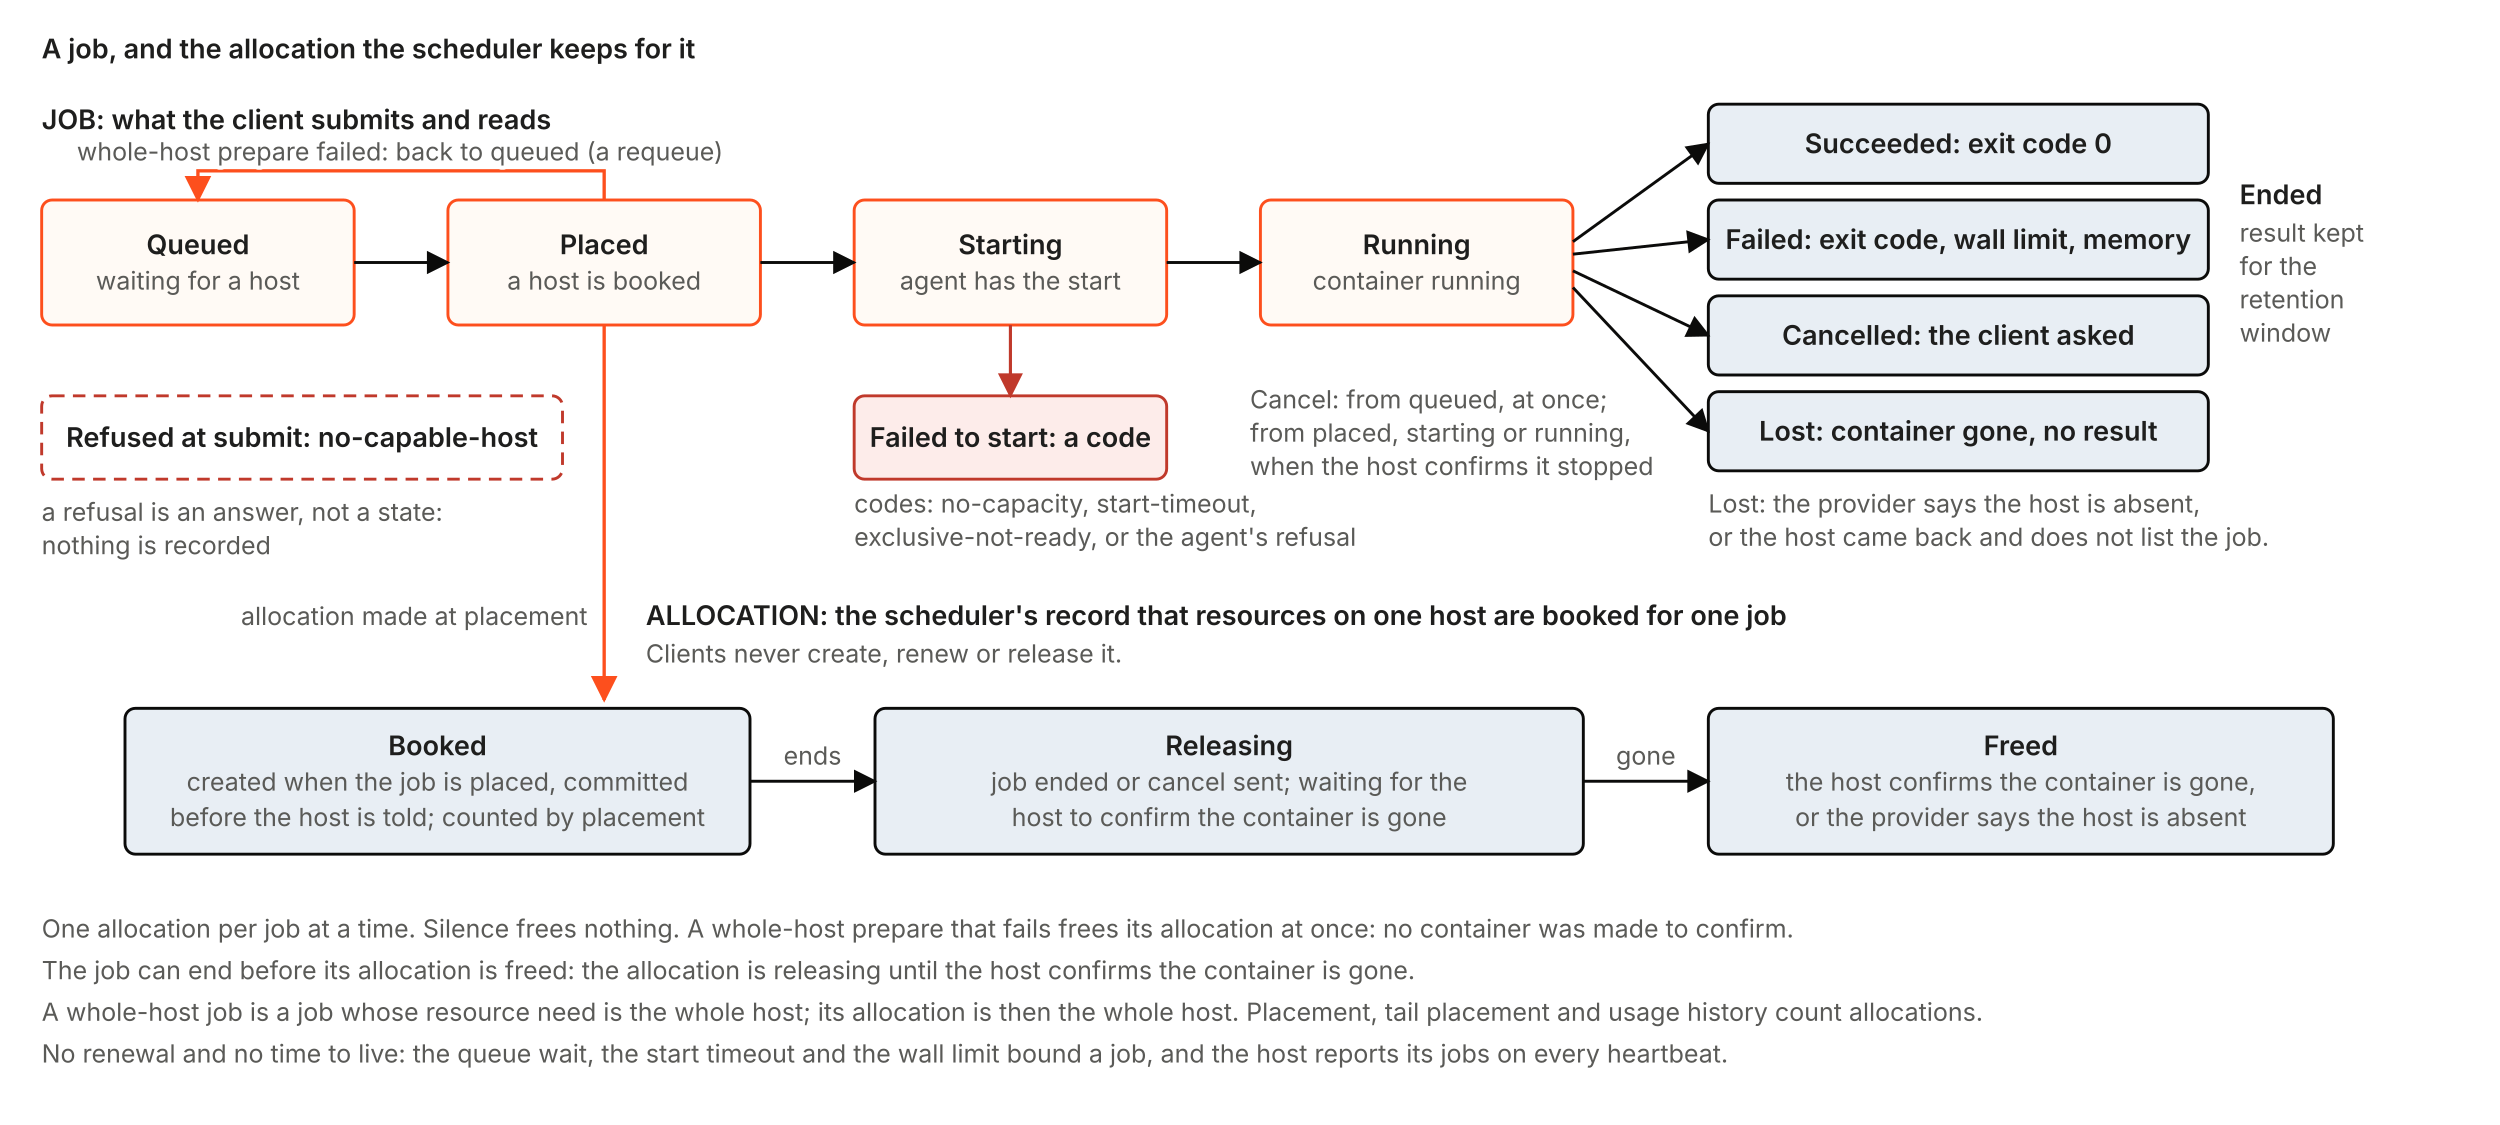
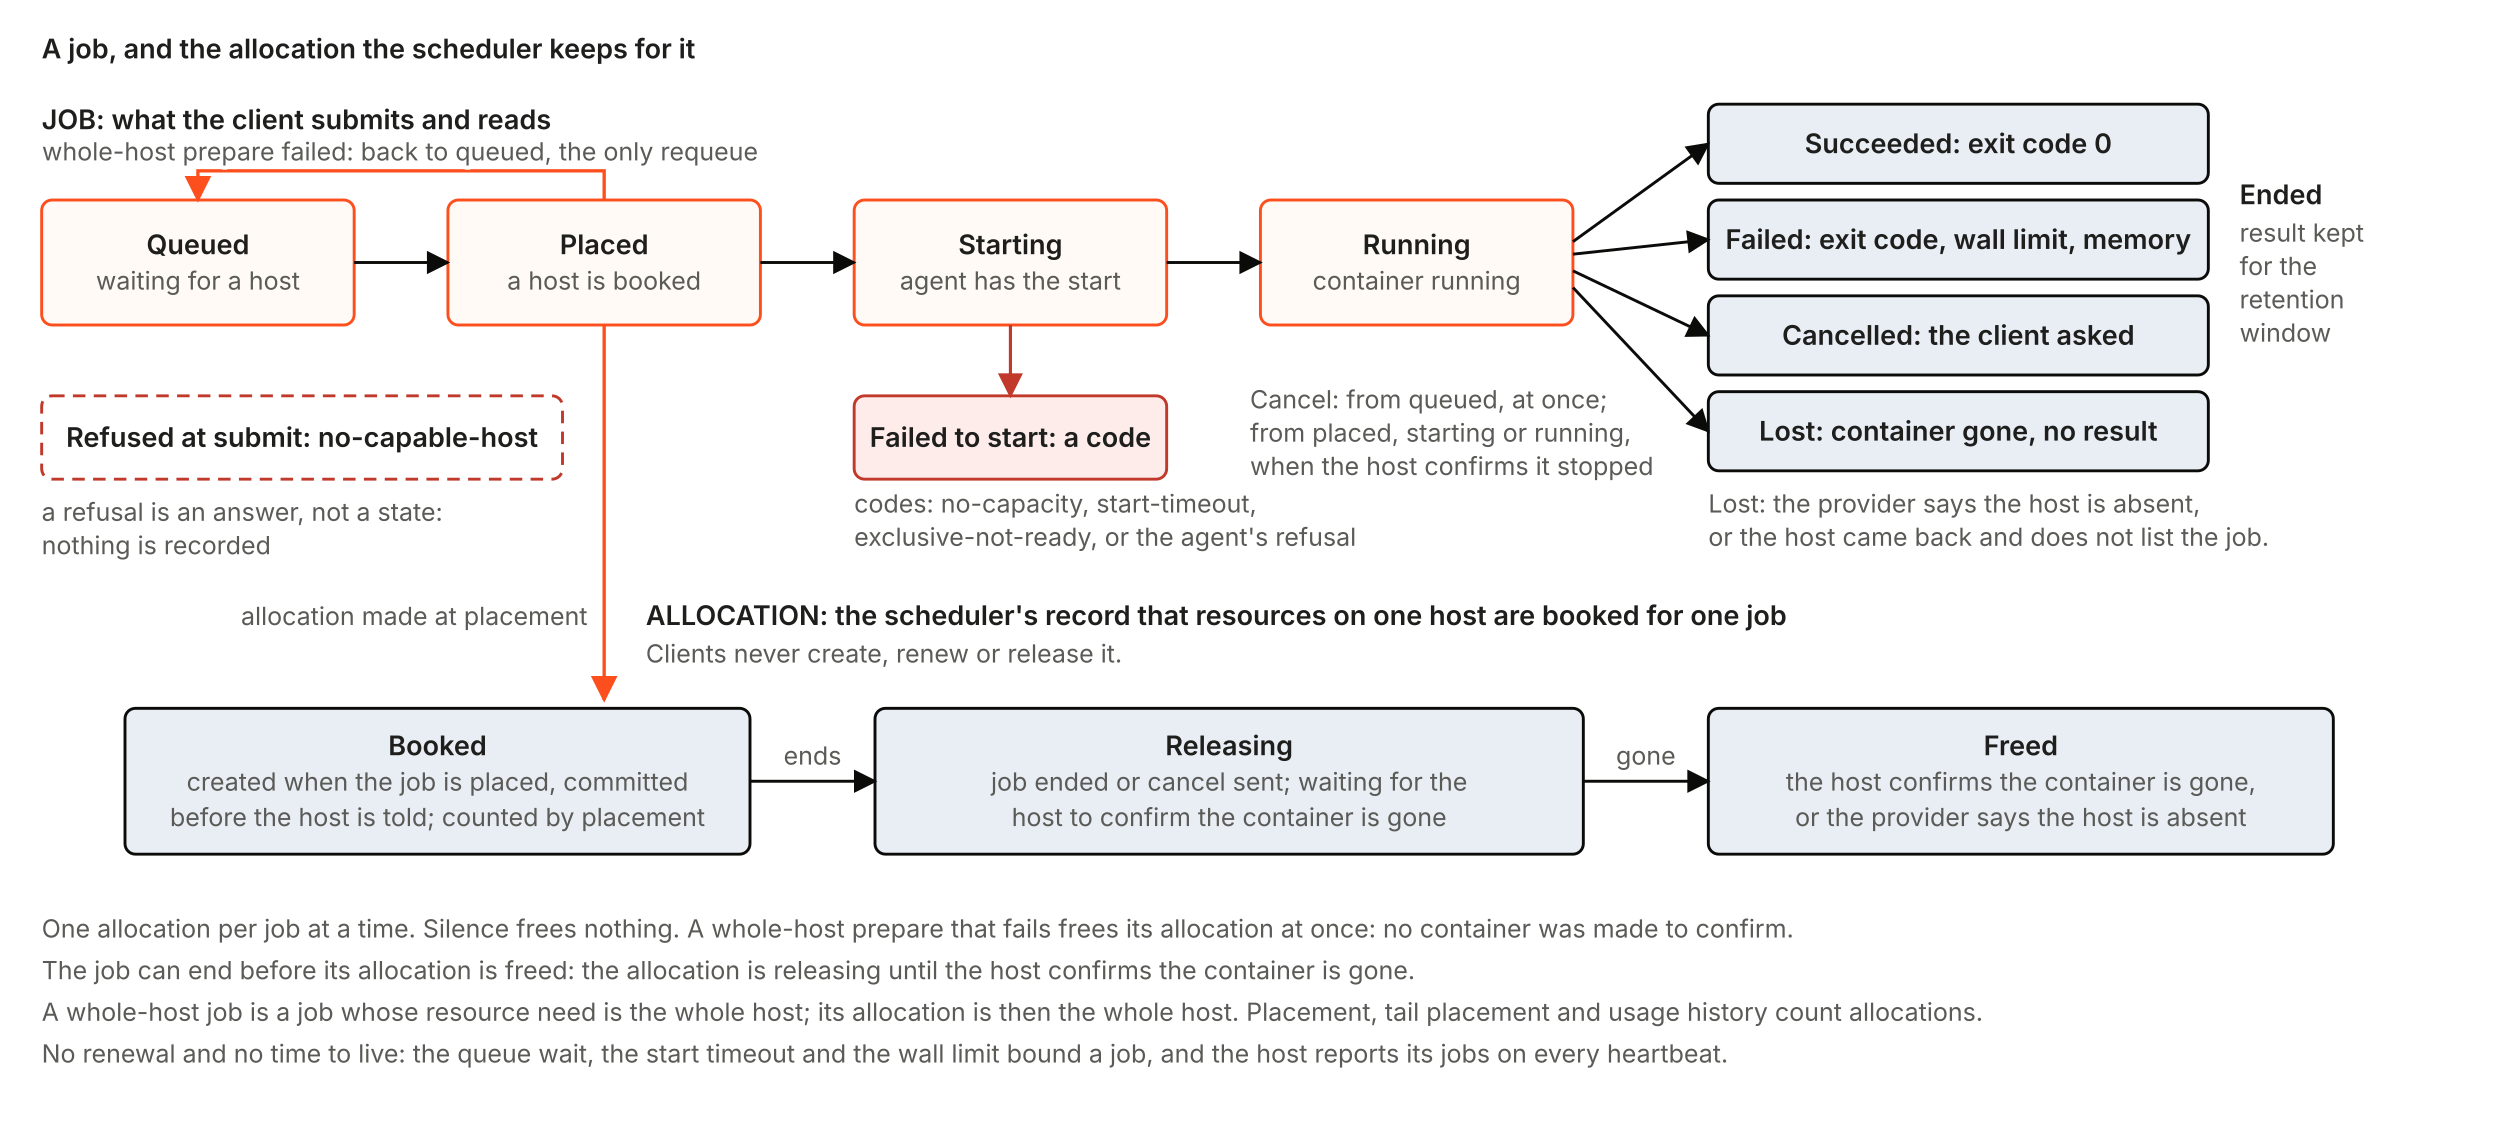
<svg xmlns="http://www.w3.org/2000/svg" viewBox="0 0 1200 540" width="1200" height="540" role="img" aria-label="A job goes queued, placed, starting, running, then ends as succeeded, failed, cancelled or lost (the container is gone and there is no result); it can also fail to start with a code, and a whole-host job whose prepare fails goes from placed back to queued. A submit that no host could ever serve is refused and records nothing. Underneath, the allocation is booked when the job is placed, releasing while the host has not yet confirmed the container is gone, and freed when it confirms or the provider says the host is absent; silence frees nothing. There is one allocation per job at a time.">
  <defs>
    <marker id="job-and-allocation-ak" viewBox="0 0 10 10" refX="9" refY="5" markerWidth="8" markerHeight="8" orient="auto-start-reverse">
      <path d="M0,0 L10,5 L0,10 z" fill="#0B0B0A" />
    </marker>
    <marker id="job-and-allocation-ao" viewBox="0 0 10 10" refX="9" refY="5" markerWidth="8" markerHeight="8" orient="auto-start-reverse">
      <path d="M0,0 L10,5 L0,10 z" fill="#FD4F1D" />
    </marker>
    <marker id="job-and-allocation-ar" viewBox="0 0 10 10" refX="9" refY="5" markerWidth="8" markerHeight="8" orient="auto-start-reverse">
      <path d="M0,0 L10,5 L0,10 z" fill="#C0392B" />
    </marker>
  </defs>
  <style>
.box{fill:#FFFFFF;stroke:#0B0B0A;stroke-width:1.4}
.box-b{fill:#E8EEF4;stroke:#0B0B0A;stroke-width:1.4}
.box-o{fill:#FFFAF5;stroke:#FD4F1D;stroke-width:1.4}
.box-a{fill:#FD4F1D;stroke:#FD4F1D;stroke-width:1.4}
.box-t{fill:none;stroke:#FD4F1D;stroke-width:2}
.box-p{fill:none;stroke:#5A5A57;stroke-width:1.6;stroke-dasharray:7 5}
.box-g{fill:#F0F0EE;stroke:#5A5A57;stroke-width:1.4}
.box-gd{fill:#F0F0EE;stroke:#5A5A57;stroke-width:1.4;stroke-dasharray:6 4}
.box-r{fill:#FDECEA;stroke:#C0392B;stroke-width:1.4}
.box-rd{fill:#FFFFFF;stroke:#C0392B;stroke-width:1.4;stroke-dasharray:6 4}
.box-bd{fill:#FFFFFF;stroke:#0B0B0A;stroke-width:1.4;stroke-dasharray:6 4}
.box-od{fill:#FFFAF5;stroke:#FD4F1D;stroke-width:1.4;stroke-dasharray:6 4}
.box-bld{fill:#E8EEF4;stroke:#0B0B0A;stroke-width:1.4;stroke-dasharray:6 4}
.box-n{fill:#E6F4EA;stroke:#2E7D32;stroke-width:1.4}
.ln{stroke:#0B0B0A;fill:none;stroke-width:1.4}
.ln-d{stroke:#0B0B0A;fill:none;stroke-width:1.4;stroke-dasharray:6 4}
.ln-o{stroke:#FD4F1D;fill:none;stroke-width:1.6}
.ln-r{stroke:#C0392B;fill:none;stroke-width:1.5}
.ln-rd{stroke:#C0392B;fill:none;stroke-width:1.5;stroke-dasharray:6 4}
text{fill:#1E1E1D;font-family:system-ui,-apple-system,'Segoe UI',sans-serif;font-size:13px}
.b{font-weight:600}
.t-m{fill:#5A5A57;font-size:12px}
.t-r{fill:#C0392B;font-size:12px}
.t-w{fill:#FFFFFF;font-weight:600}
.lbl{paint-order:stroke;stroke:#FFFFFF;stroke-width:4px;stroke-linejoin:round}
</style>
  <rect x="0" y="0" width="1200" height="540" fill="#FFFFFF" />
  <text x="20" y="28" class="b" text-anchor="start" font-size="16">A job, and the allocation the scheduler keeps for it</text>
  <text x="20" y="62" class="b" text-anchor="start">JOB: what the client submits and reads</text>
  <rect x="20" y="96" width="150" height="60" rx="5" class="box-o" />
  <text x="95.0" y="122.0" class="b" text-anchor="middle">Queued</text>
  <text x="95.0" y="139.0" class="t-m" text-anchor="middle">waiting for a host</text>
  <rect x="215" y="96" width="150" height="60" rx="5" class="box-o" />
  <text x="290.0" y="122.0" class="b" text-anchor="middle">Placed</text>
  <text x="290.0" y="139.0" class="t-m" text-anchor="middle">a host is booked</text>
  <rect x="410" y="96" width="150" height="60" rx="5" class="box-o" />
  <text x="485.0" y="122.0" class="b" text-anchor="middle">Starting</text>
  <text x="485.0" y="139.0" class="t-m" text-anchor="middle">agent has the start</text>
  <rect x="605" y="96" width="150" height="60" rx="5" class="box-o" />
  <text x="680.0" y="122.0" class="b" text-anchor="middle">Running</text>
  <text x="680.0" y="139.0" class="t-m" text-anchor="middle">container running</text>
  <path d="M170,126 L215,126" class="ln" marker-end="url(#job-and-allocation-ak)" />
  <path d="M365,126 L410,126" class="ln" marker-end="url(#job-and-allocation-ak)" />
  <path d="M560,126 L605,126" class="ln" marker-end="url(#job-and-allocation-ak)" />
  <rect x="820" y="50" width="240" height="38" rx="5" class="box-b" />
  <text x="940.0" y="73.5" class="b" text-anchor="middle">Succeeded: exit code 0</text>
  <rect x="820" y="96" width="240" height="38" rx="5" class="box-b" />
  <text x="940.0" y="119.5" class="b" text-anchor="middle">Failed: exit code, wall limit, memory</text>
  <rect x="820" y="142" width="240" height="38" rx="5" class="box-b" />
  <text x="940.0" y="165.5" class="b" text-anchor="middle">Cancelled: the client asked</text>
  <rect x="820" y="188" width="240" height="38" rx="5" class="box-b" />
  <text x="940.0" y="211.5" class="b" text-anchor="middle">Lost: container gone, no result</text>
  <path d="M755,116 L820,69" class="ln" marker-end="url(#job-and-allocation-ak)" />
  <path d="M755,122 L820,115" class="ln" marker-end="url(#job-and-allocation-ak)" />
  <path d="M755,130 L820,161" class="ln" marker-end="url(#job-and-allocation-ak)" />
  <path d="M755,138 L820,207" class="ln" marker-end="url(#job-and-allocation-ak)" />
  <text x="1075" y="98" class="b" text-anchor="start">Ended</text>
  <text x="1075" y="116" class="t-m" text-anchor="start">result kept</text>
  <text x="1075" y="132" class="t-m" text-anchor="start">for the</text>
  <text x="1075" y="148" class="t-m" text-anchor="start">retention</text>
  <text x="1075" y="164" class="t-m" text-anchor="start">window</text>
  <rect x="410" y="190" width="150" height="40" rx="5" class="box-r" />
  <text x="485.0" y="214.5" class="b" text-anchor="middle">Failed to start: a code</text>
  <path d="M485,156 L485,190" class="ln-r" marker-end="url(#job-and-allocation-ar)" />
  <rect x="20" y="190" width="250" height="40" rx="5" class="box-rd" />
  <text x="145.0" y="214.5" class="b" text-anchor="middle">Refused at submit: no-capable-host</text>
  <text x="20" y="250" class="t-m" text-anchor="start">a refusal is an answer, not a state:</text>
  <text x="20" y="266" class="t-m" text-anchor="start">nothing is recorded</text>
  <path d="M290,96 L290,82 L95,82 L95,96" class="ln-o" marker-end="url(#job-and-allocation-ao)" />
-   <text x="192" y="77" class="t-m lbl" text-anchor="middle">whole-host prepare failed: back to queued (a requeue)</text>
+   <text x="192" y="77" class="t-m lbl" text-anchor="middle">whole-host prepare failed: back to queued, the only requeue</text>
  <text x="820" y="246" class="t-m" text-anchor="start">Lost: the provider says the host is absent,</text>
  <text x="820" y="262" class="t-m" text-anchor="start">or the host came back and does not list the job.</text>
  <text x="410" y="246" class="t-m" text-anchor="start">codes: no-capacity, start-timeout,</text>
  <text x="410" y="262" class="t-m" text-anchor="start">exclusive-not-ready, or the agent's refusal</text>
  <text x="600" y="196" class="t-m" text-anchor="start">Cancel: from queued, at once;</text>
  <text x="600" y="212" class="t-m" text-anchor="start">from placed, starting or running,</text>
  <text x="600" y="228" class="t-m" text-anchor="start">when the host confirms it stopped</text>
  <text x="310" y="300" class="b" text-anchor="start">ALLOCATION: the scheduler's record that resources on one host are booked for one job</text>
  <text x="310" y="318" class="t-m" text-anchor="start">Clients never create, renew or release it.</text>
  <rect x="60" y="340" width="300" height="70" rx="5" class="box-b" />
  <text x="210.0" y="362.5" class="b" text-anchor="middle">Booked</text>
  <text x="210.0" y="379.5" class="t-m" text-anchor="middle">created when the job is placed, committed</text>
  <text x="210.0" y="396.5" class="t-m" text-anchor="middle">before the host is told; counted by placement</text>
  <rect x="420" y="340" width="340" height="70" rx="5" class="box-b" />
  <text x="590.0" y="362.5" class="b" text-anchor="middle">Releasing</text>
  <text x="590.0" y="379.5" class="t-m" text-anchor="middle">job ended or cancel sent; waiting for the</text>
  <text x="590.0" y="396.5" class="t-m" text-anchor="middle">host to confirm the container is gone</text>
  <rect x="820" y="340" width="300" height="70" rx="5" class="box-b" />
  <text x="970.0" y="362.5" class="b" text-anchor="middle">Freed</text>
  <text x="970.0" y="379.5" class="t-m" text-anchor="middle">the host confirms the container is gone,</text>
  <text x="970.0" y="396.5" class="t-m" text-anchor="middle">or the provider says the host is absent</text>
  <path d="M360,375 L420,375" class="ln" marker-end="url(#job-and-allocation-ak)" />
  <text x="390" y="367" class="t-m lbl" text-anchor="middle">ends</text>
  <path d="M760,375 L820,375" class="ln" marker-end="url(#job-and-allocation-ak)" />
  <text x="790" y="367" class="t-m lbl" text-anchor="middle">gone</text>
  <path d="M290,156 L290,336" class="ln-o" marker-end="url(#job-and-allocation-ao)" />
  <text x="282" y="300" class="t-m" text-anchor="end">allocation made at placement</text>
  <text x="20" y="450" class="t-m" text-anchor="start">One allocation per job at a time. Silence frees nothing. A whole-host prepare that fails frees its allocation at once: no container was made to confirm.</text>
  <text x="20" y="470" class="t-m" text-anchor="start">The job can end before its allocation is freed: the allocation is releasing until the host confirms the container is gone.</text>
  <text x="20" y="490" class="t-m" text-anchor="start">A whole-host job is a job whose resource need is the whole host; its allocation is then the whole host. Placement, tail placement and usage history count allocations.</text>
  <text x="20" y="510" class="t-m" text-anchor="start">No renewal and no time to live: the queue wait, the start timeout and the wall limit bound a job, and the host reports its jobs on every heartbeat.</text>
</svg>
